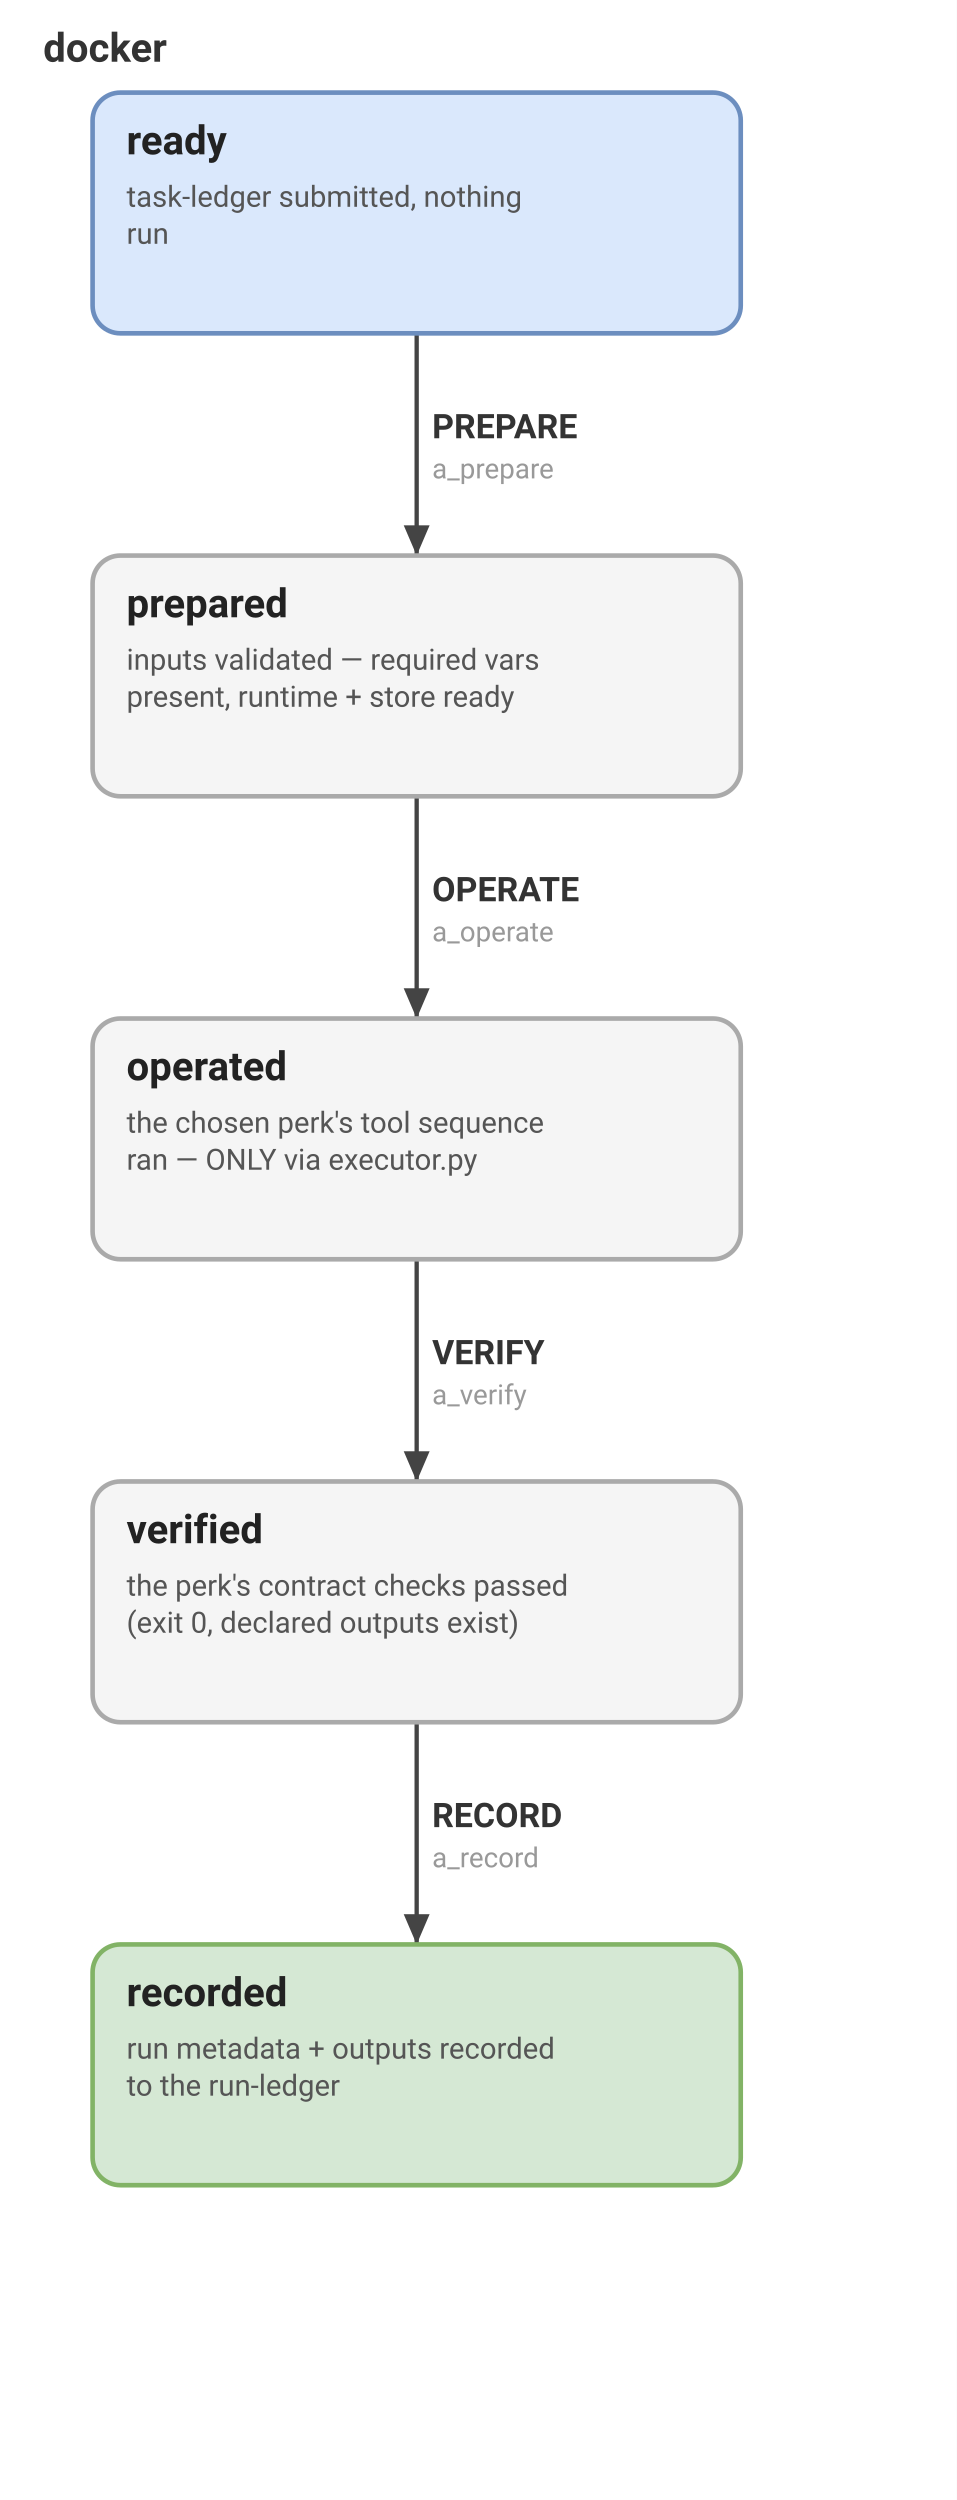
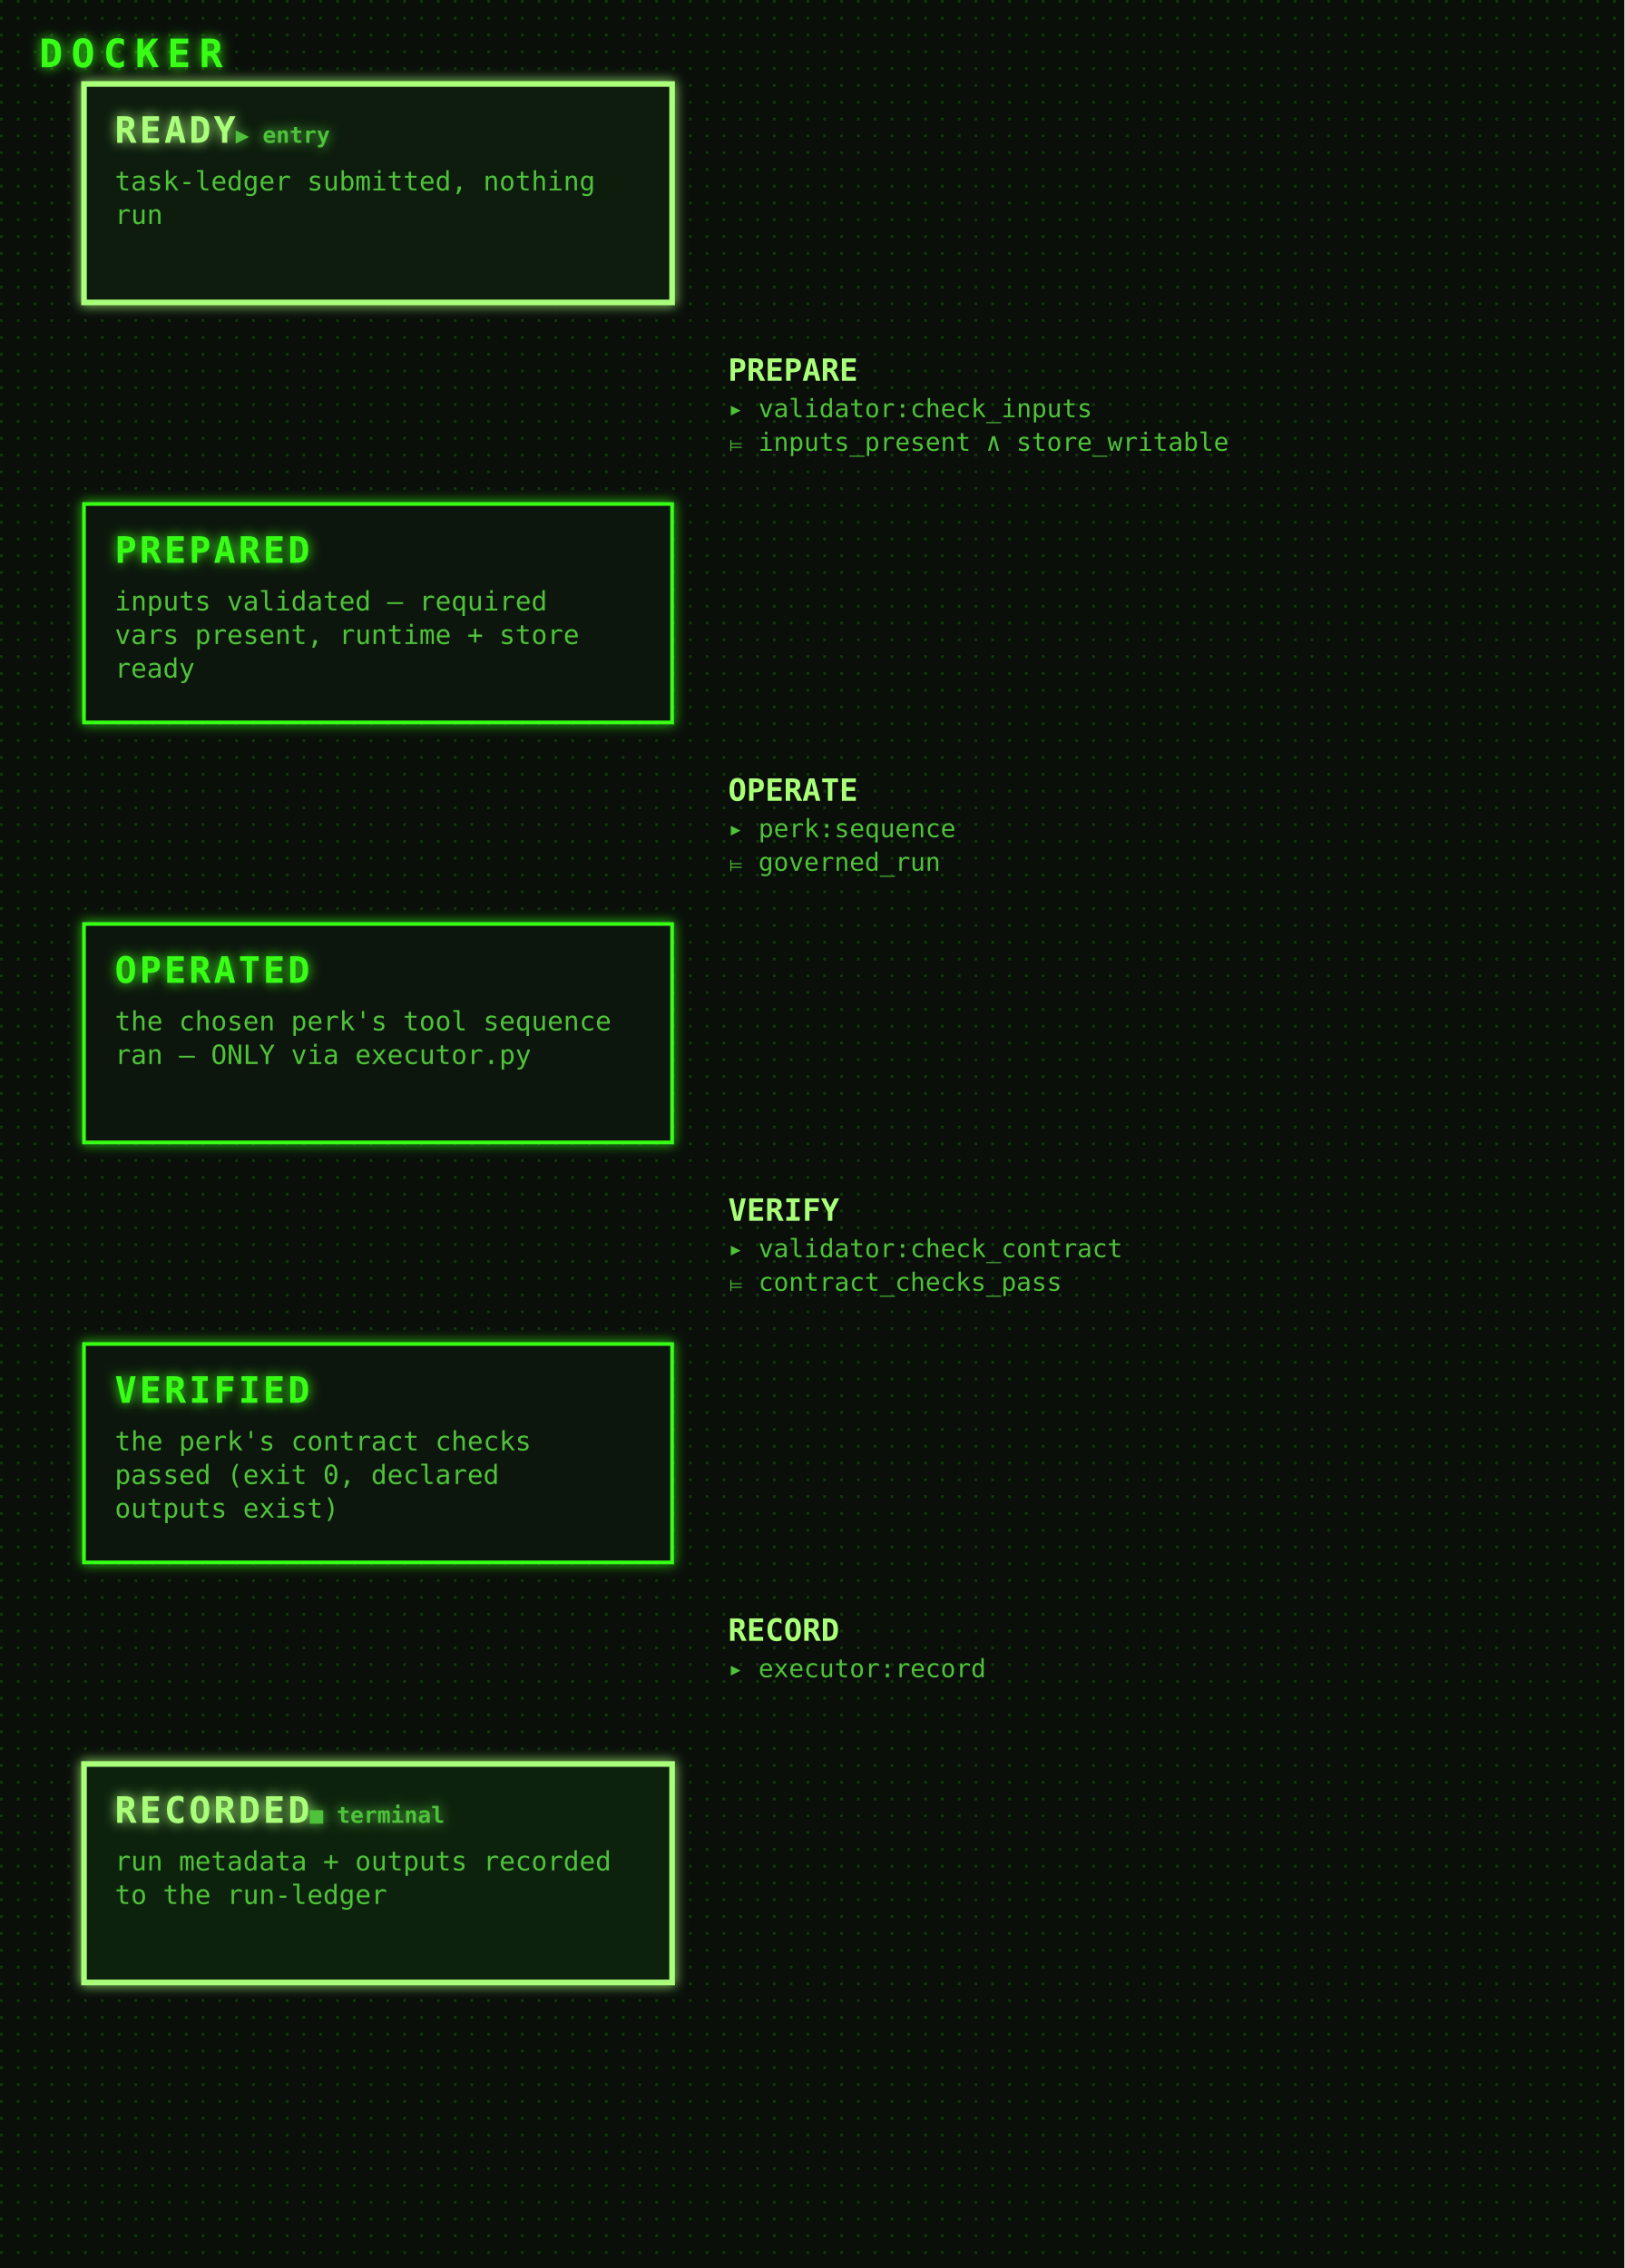
- <svg xmlns="http://www.w3.org/2000/svg" width="310" height="810" viewBox="0 0 310 810" font-family="-apple-system,Segoe UI,Roboto,sans-serif">
+ <svg xmlns="http://www.w3.org/2000/svg" width="580" height="810" viewBox="0 0 580 810" font-family="ui-monospace,Menlo,Consolas,monospace">
  <defs>
+     <filter id="glow" x="-60%" y="-60%" width="220%" height="220%">
+       <feGaussianBlur stdDeviation="2" result="b" />
+       <feMerge>
+         <feMergeNode in="b" />
+         <feMergeNode in="SourceGraphic" />
+       </feMerge>
+     </filter>
+     <pattern id="px" width="6" height="6" patternUnits="userSpaceOnUse">
+       <rect width="6" height="6" fill="#0a0f0a" />
+       <rect width="1" height="1" fill="#39ff14" fill-opacity="0.16" />
+     </pattern>
    <marker id="arr" markerWidth="9" markerHeight="9" refX="7" refY="3" orient="auto">
-       <path d="M0,0 L7,3 L0,6 z" fill="#444" />
+       <path d="M0,0 L7,3 L0,6 z" fill="#39ff14" />
    </marker>
  </defs>
-   <rect width="310" height="810" fill="#ffffff" />
-   <text x="14" y="20" font-size="13" font-weight="700" fill="#333">docker</text>
-   <path d="M135.0,108 C135.0,153 135.0,135 135.0,180" fill="none" stroke="#444" stroke-width="1.4" marker-end="url(#arr)" />
-   <text x="140" y="142" font-size="11" font-weight="600" fill="#333">PREPARE</text>
-   <text x="140" y="155" font-size="9" fill="#999">a_prepare</text>
-   <path d="M135.0,258 C135.0,303 135.0,285 135.0,330" fill="none" stroke="#444" stroke-width="1.4" marker-end="url(#arr)" />
-   <text x="140" y="292" font-size="11" font-weight="600" fill="#333">OPERATE</text>
-   <text x="140" y="305" font-size="9" fill="#999">a_operate</text>
-   <path d="M135.0,408 C135.0,453 135.0,435 135.0,480" fill="none" stroke="#444" stroke-width="1.4" marker-end="url(#arr)" />
-   <text x="140" y="442" font-size="11" font-weight="600" fill="#333">VERIFY</text>
-   <text x="140" y="455" font-size="9" fill="#999">a_verify</text>
-   <path d="M135.0,558 C135.0,603 135.0,585 135.0,630" fill="none" stroke="#444" stroke-width="1.4" marker-end="url(#arr)" />
-   <text x="140" y="592" font-size="11" font-weight="600" fill="#333">RECORD</text>
-   <text x="140" y="605" font-size="9" fill="#999">a_record</text>
-   <rect x="30" y="30" width="210" height="78" rx="9" fill="#dae8fc" stroke="#6c8ebf" stroke-width="1.5" />
-   <text x="41" y="50" font-size="13" font-weight="700" fill="#222">ready</text>
-   <text x="41" y="67" font-size="9.5" fill="#555">task-ledger submitted, nothing</text>
-   <text x="41" y="79" font-size="9.5" fill="#555">run</text>
-   <rect x="30" y="180" width="210" height="78" rx="9" fill="#f5f5f5" stroke="#aaaaaa" stroke-width="1.5" />
-   <text x="41" y="200" font-size="13" font-weight="700" fill="#222">prepared</text>
-   <text x="41" y="217" font-size="9.5" fill="#555">inputs validated — required vars</text>
-   <text x="41" y="229" font-size="9.5" fill="#555">present, runtime + store ready</text>
-   <rect x="30" y="330" width="210" height="78" rx="9" fill="#f5f5f5" stroke="#aaaaaa" stroke-width="1.5" />
-   <text x="41" y="350" font-size="13" font-weight="700" fill="#222">operated</text>
-   <text x="41" y="367" font-size="9.5" fill="#555">the chosen perk's tool sequence</text>
-   <text x="41" y="379" font-size="9.5" fill="#555">ran — ONLY via executor.py</text>
-   <rect x="30" y="480" width="210" height="78" rx="9" fill="#f5f5f5" stroke="#aaaaaa" stroke-width="1.5" />
-   <text x="41" y="500" font-size="13" font-weight="700" fill="#222">verified</text>
-   <text x="41" y="517" font-size="9.5" fill="#555">the perk's contract checks passed</text>
-   <text x="41" y="529" font-size="9.5" fill="#555">(exit 0, declared outputs exist)</text>
-   <rect x="30" y="630" width="210" height="78" rx="9" fill="#d5e8d4" stroke="#82b366" stroke-width="1.5" />
-   <text x="41" y="650" font-size="13" font-weight="700" fill="#222">recorded</text>
-   <text x="41" y="667" font-size="9.5" fill="#555">run metadata + outputs recorded</text>
-   <text x="41" y="679" font-size="9.5" fill="#555">to the run-ledger</text>
+   <rect width="580" height="810" fill="#0a0f0a" />
+   <rect width="580" height="810" fill="url(#px)" />
+   <text x="14" y="24" font-size="14" font-weight="700" letter-spacing="3" fill="#39ff14" filter="url(#glow)">DOCKER</text>
+   <path d="M135.0,108 L135.0,180" fill="none" stroke="#39ff14" stroke-width="1.6" marker-end="url(#arr)" filter="url(#glow)" opacity="0.92" />
+   <text x="260" y="136" font-size="11" font-weight="700" fill="#aaff7a">PREPARE</text>
+   <text x="260" y="149" font-size="9" fill="#4fc23a">▸ validator:check_inputs</text>
+   <text x="260" y="161" font-size="9" fill="#4fc23a">⊨ inputs_present ∧ store_writable</text>
+   <path d="M135.0,258 L135.0,330" fill="none" stroke="#39ff14" stroke-width="1.6" marker-end="url(#arr)" filter="url(#glow)" opacity="0.92" />
+   <text x="260" y="286" font-size="11" font-weight="700" fill="#aaff7a">OPERATE</text>
+   <text x="260" y="299" font-size="9" fill="#4fc23a">▸ perk:sequence</text>
+   <text x="260" y="311" font-size="9" fill="#4fc23a">⊨ governed_run</text>
+   <path d="M135.0,408 L135.0,480" fill="none" stroke="#39ff14" stroke-width="1.6" marker-end="url(#arr)" filter="url(#glow)" opacity="0.92" />
+   <text x="260" y="436" font-size="11" font-weight="700" fill="#aaff7a">VERIFY</text>
+   <text x="260" y="449" font-size="9" fill="#4fc23a">▸ validator:check_contract</text>
+   <text x="260" y="461" font-size="9" fill="#4fc23a">⊨ contract_checks_pass</text>
+   <path d="M135.0,558 L135.0,630" fill="none" stroke="#39ff14" stroke-width="1.6" marker-end="url(#arr)" filter="url(#glow)" opacity="0.92" />
+   <text x="260" y="586" font-size="11" font-weight="700" fill="#aaff7a">RECORD</text>
+   <text x="260" y="599" font-size="9" fill="#4fc23a">▸ executor:record</text>
+   <rect x="30" y="30" width="210" height="78" fill="#0e1d0d" stroke="#aaff7a" stroke-width="2" filter="url(#glow)" />
+   <text x="41" y="51" font-size="13" font-weight="700" letter-spacing="1" fill="#aaff7a" filter="url(#glow)">READY<tspan font-size="8" letter-spacing="0" fill="#4fc23a">  ▶ entry</tspan>
+   </text>
+   <text x="41" y="68" font-size="9.5" fill="#4fc23a">task-ledger submitted, nothing</text>
+   <text x="41" y="80" font-size="9.5" fill="#4fc23a">run</text>
+   <rect x="30" y="180" width="210" height="78" fill="#0b140a" stroke="#39ff14" stroke-width="1.3" filter="url(#glow)" />
+   <text x="41" y="201" font-size="13" font-weight="700" letter-spacing="1" fill="#39ff14" filter="url(#glow)">PREPARED<tspan font-size="8" letter-spacing="0" fill="#4fc23a" />
+   </text>
+   <text x="41" y="218" font-size="9.5" fill="#4fc23a">inputs validated — required</text>
+   <text x="41" y="230" font-size="9.5" fill="#4fc23a">vars present, runtime + store</text>
+   <text x="41" y="242" font-size="9.5" fill="#4fc23a">ready</text>
+   <rect x="30" y="330" width="210" height="78" fill="#0b140a" stroke="#39ff14" stroke-width="1.3" filter="url(#glow)" />
+   <text x="41" y="351" font-size="13" font-weight="700" letter-spacing="1" fill="#39ff14" filter="url(#glow)">OPERATED<tspan font-size="8" letter-spacing="0" fill="#4fc23a" />
+   </text>
+   <text x="41" y="368" font-size="9.5" fill="#4fc23a">the chosen perk's tool sequence</text>
+   <text x="41" y="380" font-size="9.5" fill="#4fc23a">ran — ONLY via executor.py</text>
+   <rect x="30" y="480" width="210" height="78" fill="#0b140a" stroke="#39ff14" stroke-width="1.3" filter="url(#glow)" />
+   <text x="41" y="501" font-size="13" font-weight="700" letter-spacing="1" fill="#39ff14" filter="url(#glow)">VERIFIED<tspan font-size="8" letter-spacing="0" fill="#4fc23a" />
+   </text>
+   <text x="41" y="518" font-size="9.5" fill="#4fc23a">the perk's contract checks</text>
+   <text x="41" y="530" font-size="9.5" fill="#4fc23a">passed (exit 0, declared</text>
+   <text x="41" y="542" font-size="9.5" fill="#4fc23a">outputs exist)</text>
+   <rect x="30" y="630" width="210" height="78" fill="#0f2410" stroke="#aaff7a" stroke-width="2" filter="url(#glow)" />
+   <text x="41" y="651" font-size="13" font-weight="700" letter-spacing="1" fill="#aaff7a" filter="url(#glow)">RECORDED<tspan font-size="8" letter-spacing="0" fill="#4fc23a">  ■ terminal</tspan>
+   </text>
+   <text x="41" y="668" font-size="9.5" fill="#4fc23a">run metadata + outputs recorded</text>
+   <text x="41" y="680" font-size="9.5" fill="#4fc23a">to the run-ledger</text>
</svg>
